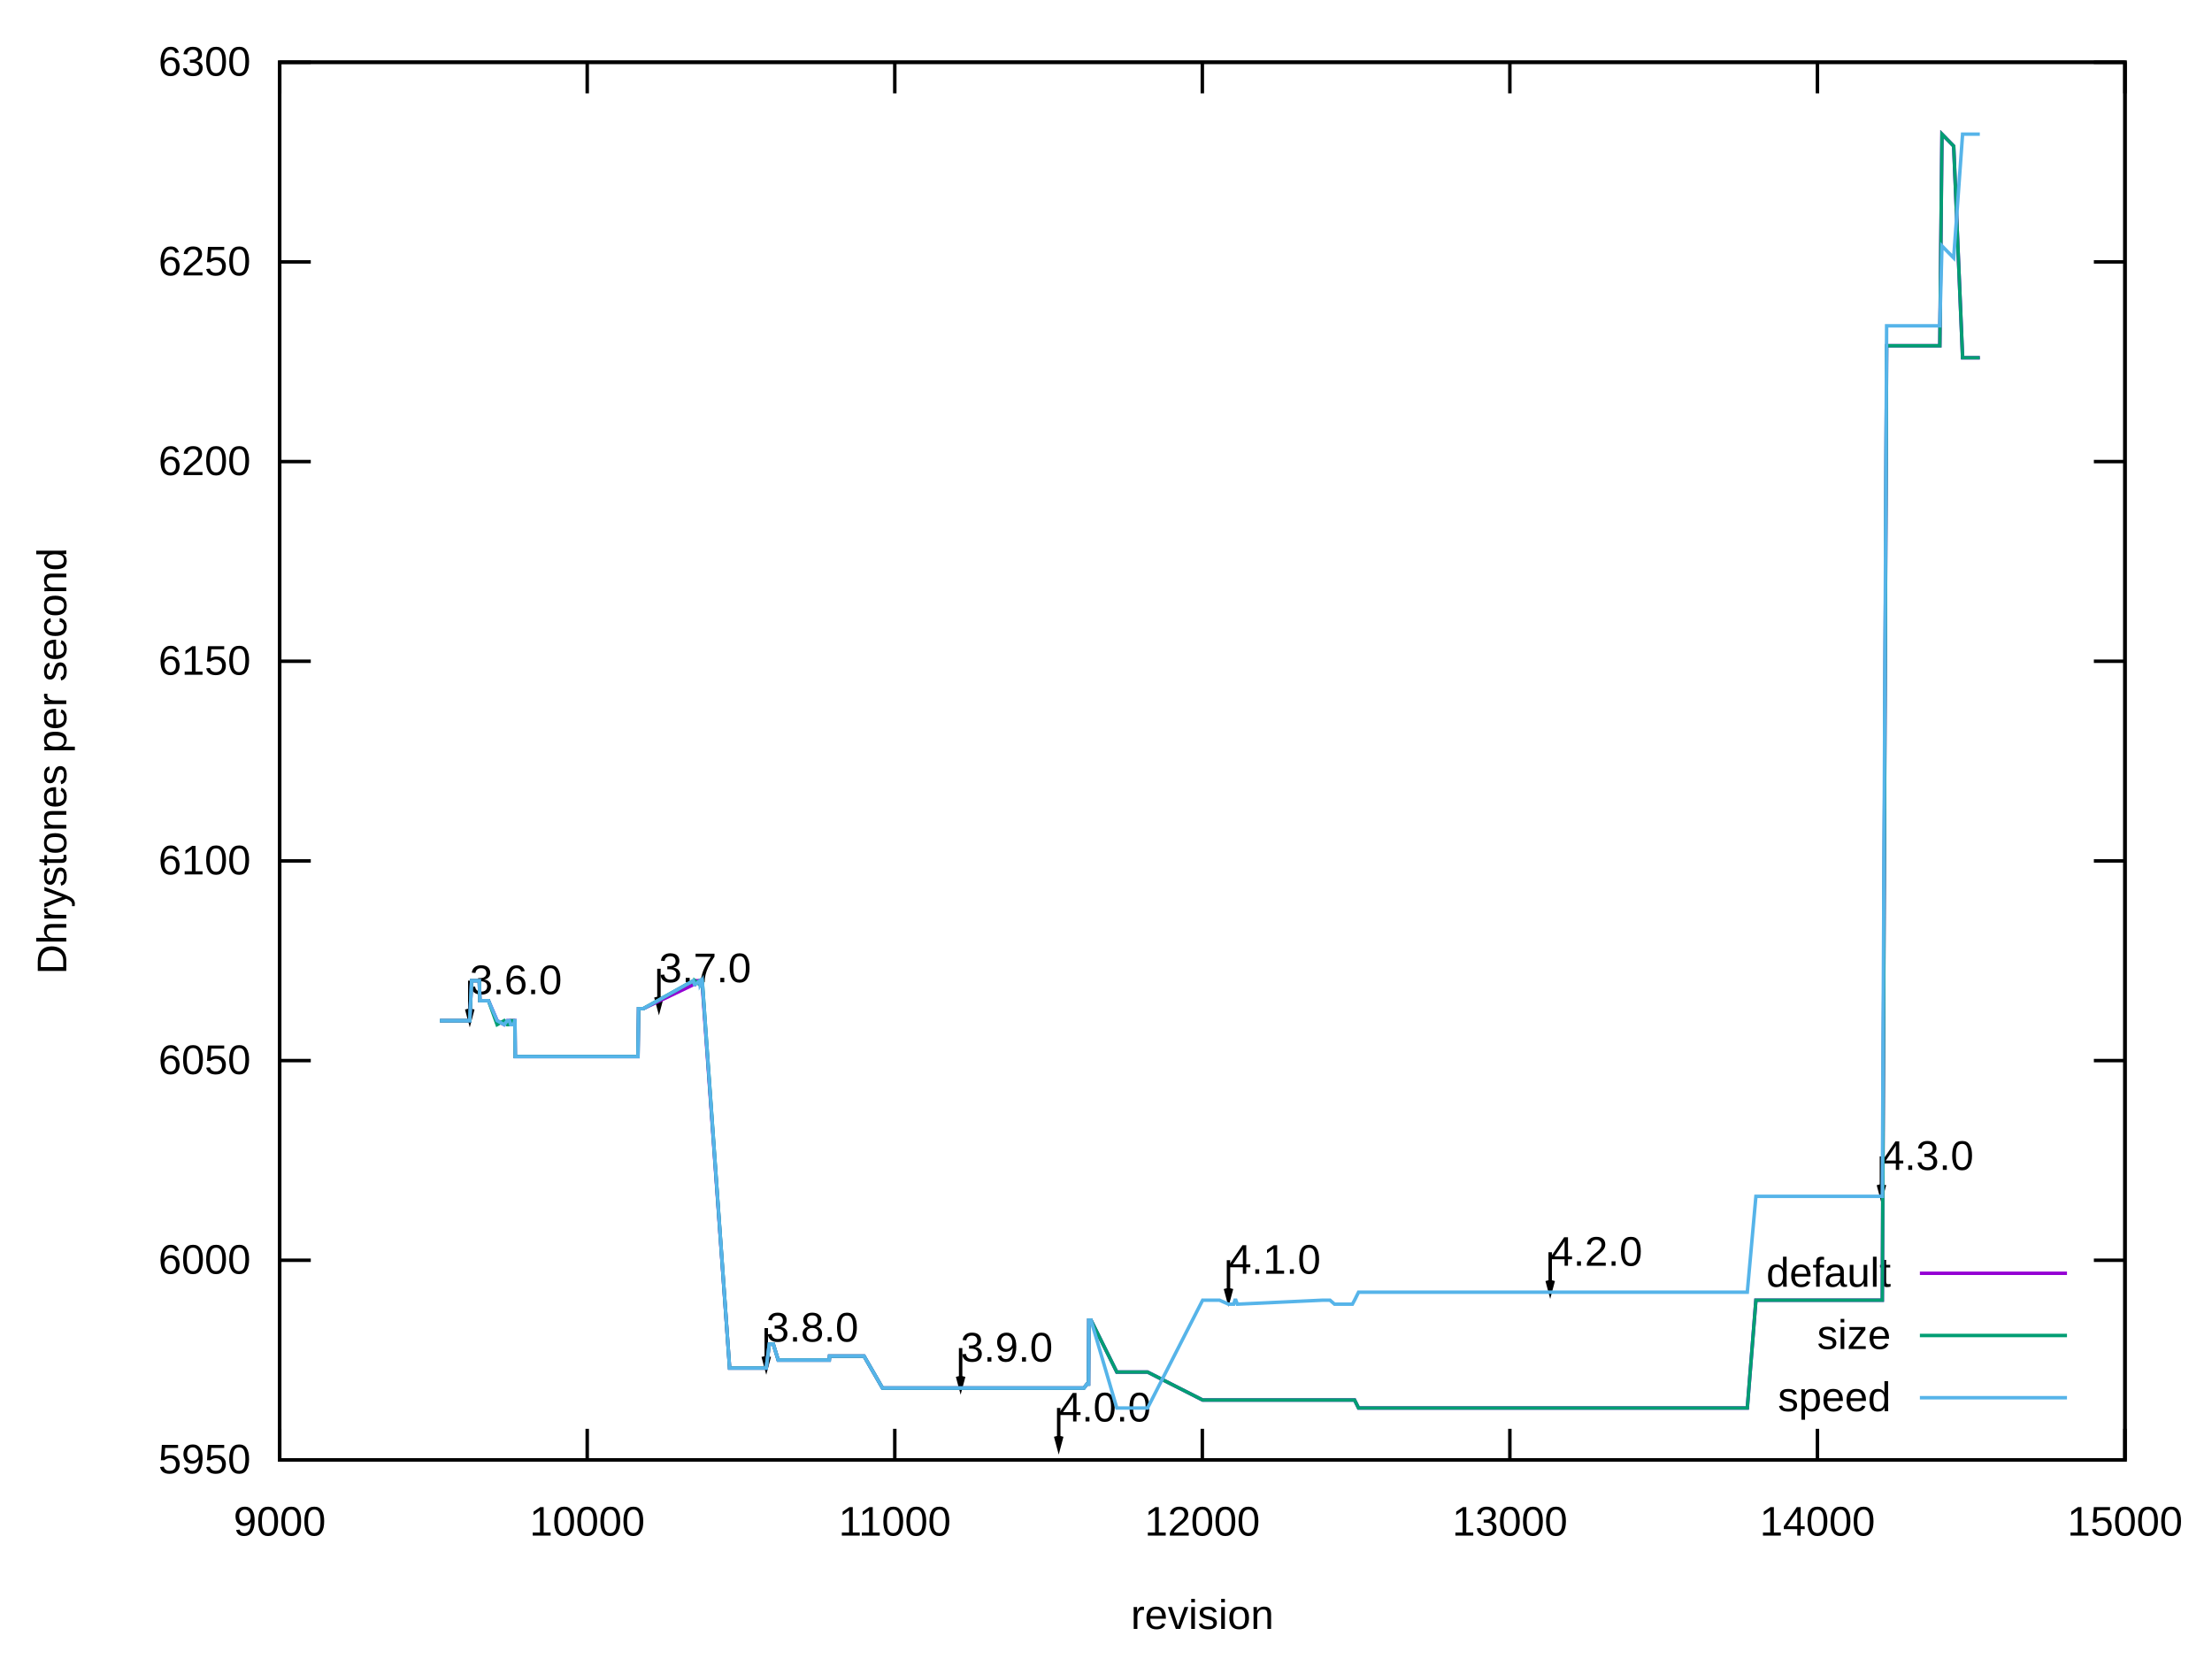
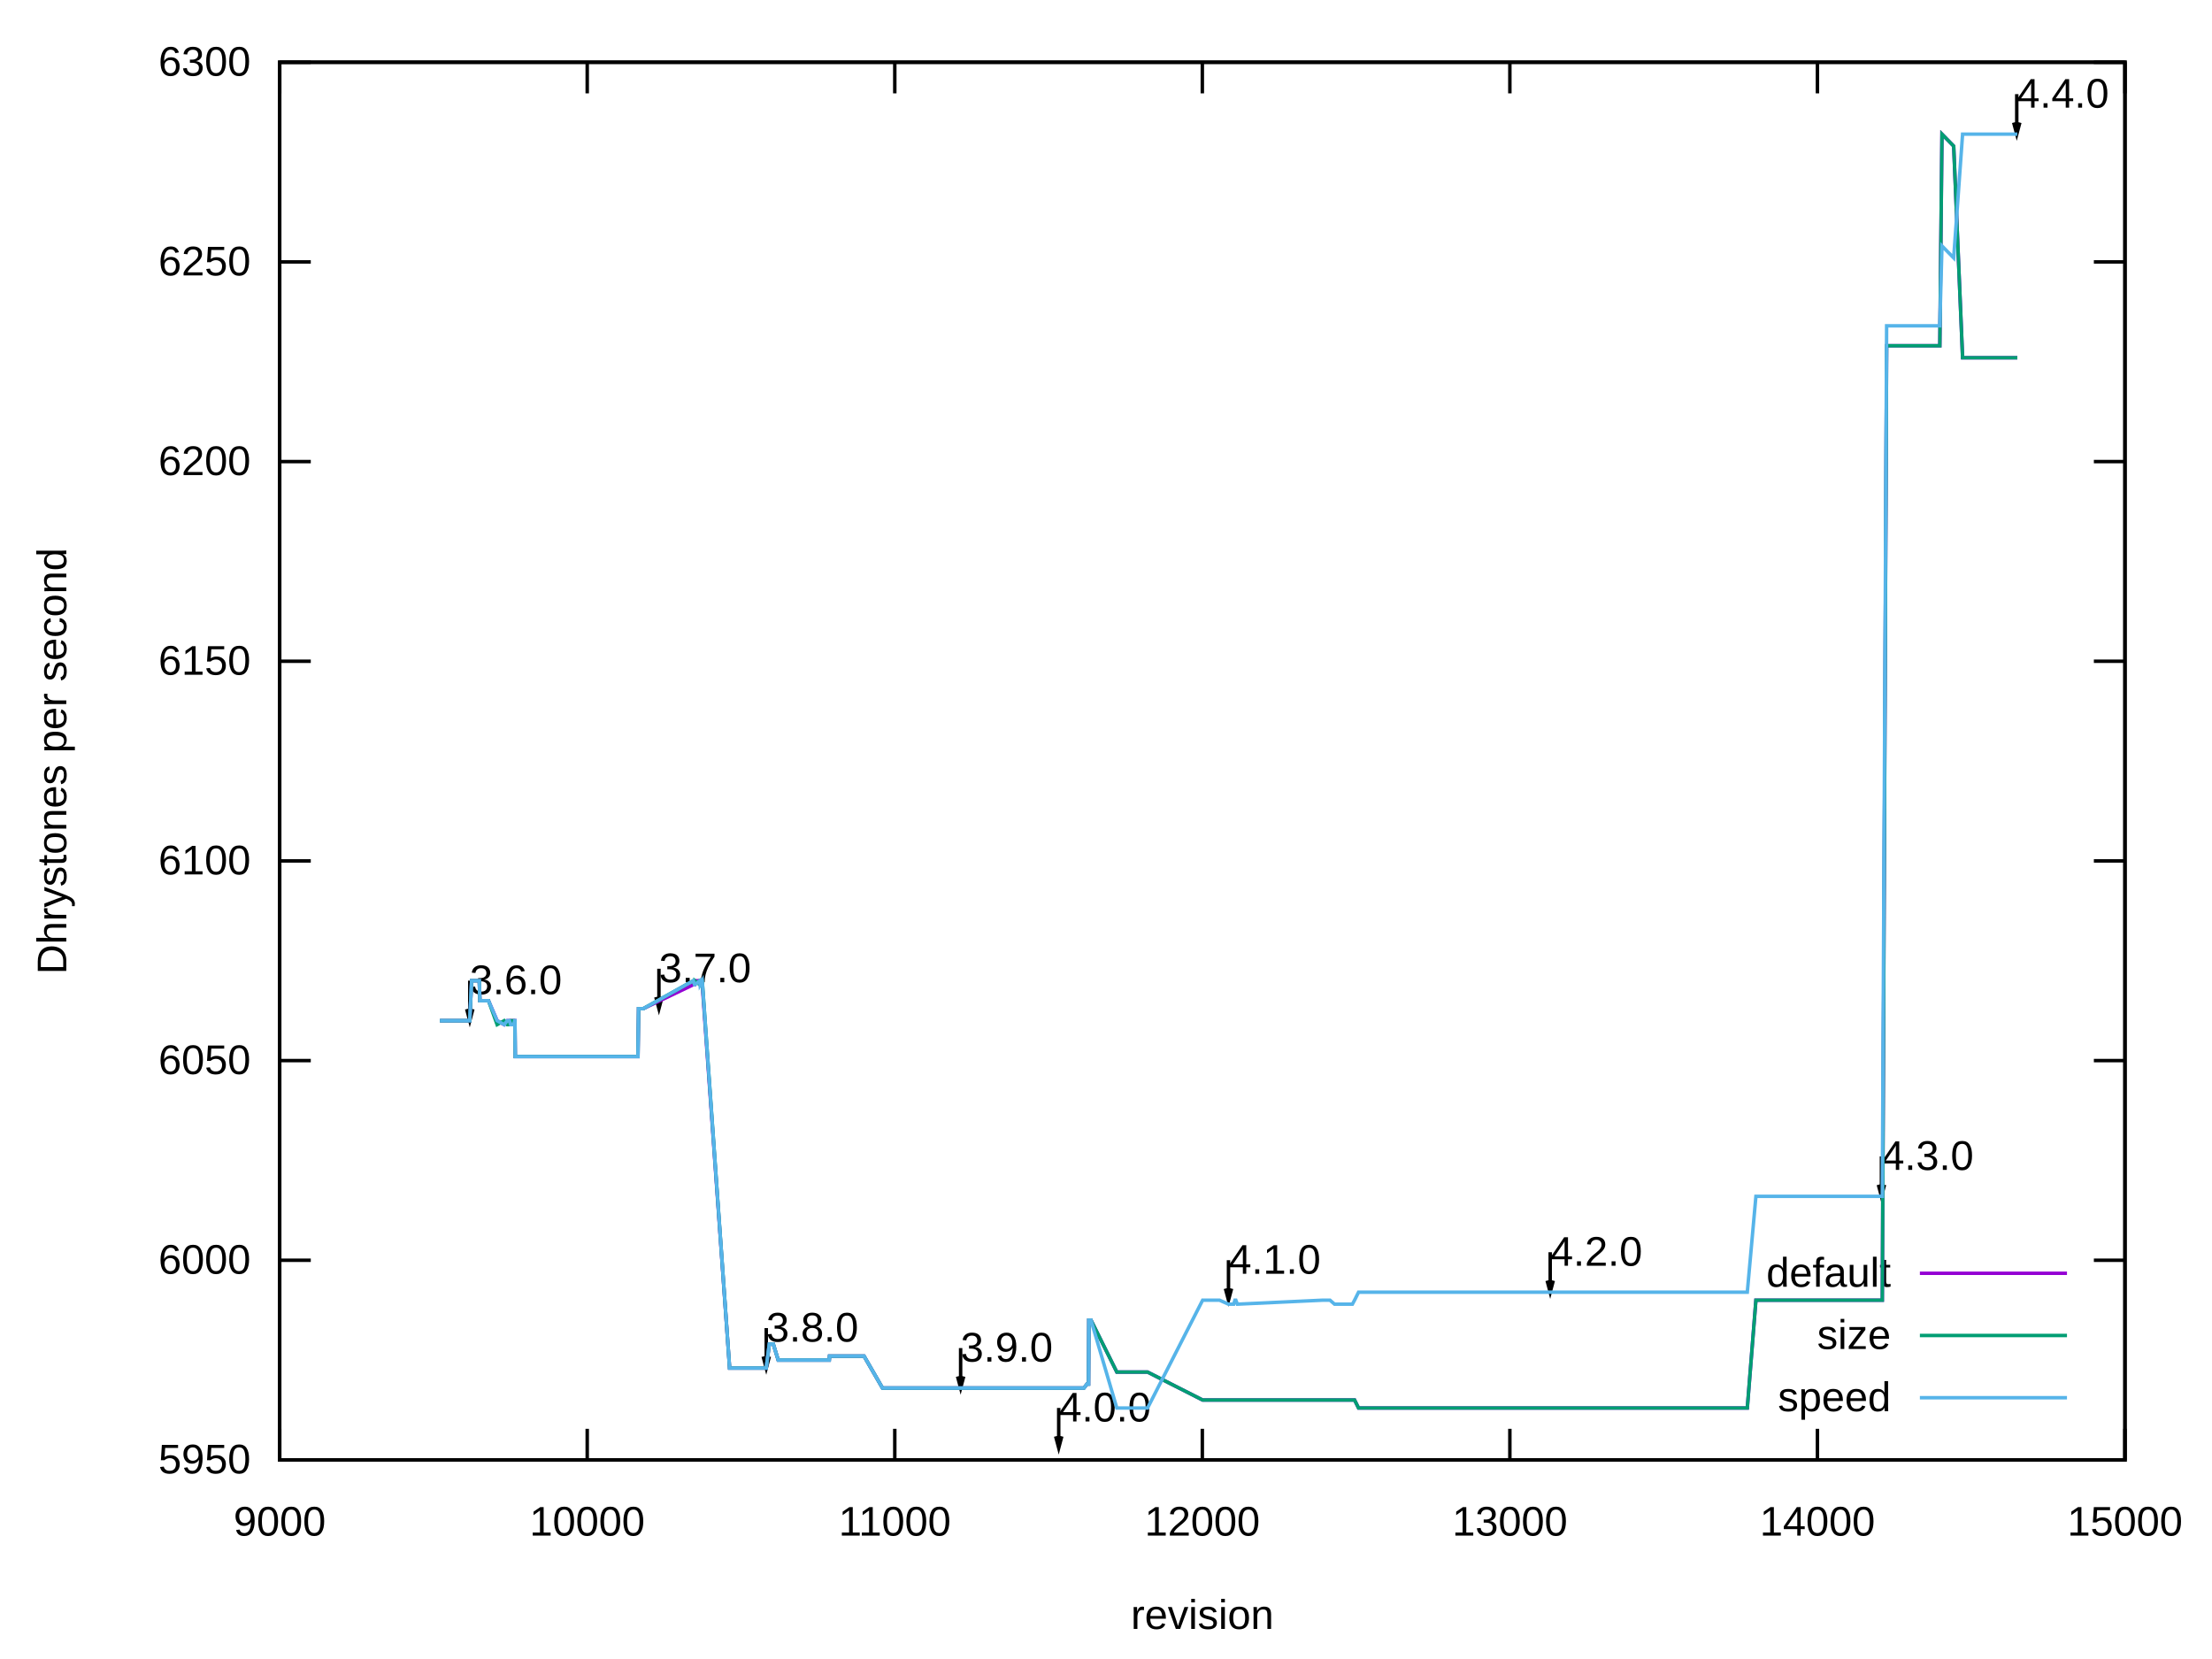
<svg xmlns="http://www.w3.org/2000/svg" xmlns:xlink="http://www.w3.org/1999/xlink" width="640" height="480" viewBox="0 0 640 480">
  <g id="gnuplot_canvas">
    <rect x="0" y="0" width="640" height="480" fill="none" />
    <defs>
      <circle id="gpDot" r="0.5" stroke-width="0.5" stroke="currentColor" />
      <path id="gpPt0" stroke-width="0.222" stroke="currentColor" d="M-1,0 h2 M0,-1 v2" />
      <path id="gpPt1" stroke-width="0.222" stroke="currentColor" d="M-1,-1 L1,1 M1,-1 L-1,1" />
      <path id="gpPt2" stroke-width="0.222" stroke="currentColor" d="M-1,0 L1,0 M0,-1 L0,1 M-1,-1 L1,1 M-1,1 L1,-1" />
      <rect id="gpPt3" stroke-width="0.222" stroke="currentColor" x="-1" y="-1" width="2" height="2" />
      <rect id="gpPt4" stroke-width="0.222" stroke="currentColor" fill="currentColor" x="-1" y="-1" width="2" height="2" />
      <circle id="gpPt5" stroke-width="0.222" stroke="currentColor" cx="0" cy="0" r="1" />
      <use xlink:href="#gpPt5" id="gpPt6" fill="currentColor" stroke="none" />
      <path id="gpPt7" stroke-width="0.222" stroke="currentColor" d="M0,-1.33 L-1.33,0.67 L1.33,0.67 z" />
      <use xlink:href="#gpPt7" id="gpPt8" fill="currentColor" stroke="none" />
      <use xlink:href="#gpPt7" id="gpPt9" stroke="currentColor" transform="rotate(180)" />
      <use xlink:href="#gpPt9" id="gpPt10" fill="currentColor" stroke="none" />
      <use xlink:href="#gpPt3" id="gpPt11" stroke="currentColor" transform="rotate(45)" />
      <use xlink:href="#gpPt11" id="gpPt12" fill="currentColor" stroke="none" />
      <path id="gpPt13" stroke-width="0.222" stroke="currentColor" d="M0,1.330 L1.265,0.411 L0.782,-1.067 L-0.782,-1.076 L-1.265,0.411 z" />
      <use xlink:href="#gpPt13" id="gpPt14" fill="currentColor" stroke="none" />
      <filter id="textbox" filterUnits="objectBoundingBox" x="0" y="0" height="1" width="1">
        <feFlood flood-color="white" flood-opacity="1" result="bgnd" />
        <feComposite in="SourceGraphic" in2="bgnd" operator="atop" />
      </filter>
      <filter id="greybox" filterUnits="objectBoundingBox" x="0" y="0" height="1" width="1">
        <feFlood flood-color="lightgrey" flood-opacity="1" result="grey" />
        <feComposite in="SourceGraphic" in2="grey" operator="atop" />
      </filter>
    </defs>
    <g fill="none" color="white" stroke="currentColor" stroke-width="1.00" stroke-linecap="butt" stroke-linejoin="miter">
</g>
    <g fill="none" color="black" stroke="currentColor" stroke-width="1.00" stroke-linecap="butt" stroke-linejoin="miter">
      <path stroke="black" d="M80.92,422.40 L89.92,422.40 M614.82,422.40 L605.82,422.40  " />
      <g transform="translate(72.53,426.30)" stroke="none" fill="black" font-family="Arial" font-size="12.00" text-anchor="end">
        <text>
          <tspan font-family="Arial"> 5950</tspan>
        </text>
      </g>
    </g>
    <g fill="none" color="black" stroke="currentColor" stroke-width="1.00" stroke-linecap="butt" stroke-linejoin="miter">
      <path stroke="black" d="M80.92,364.63 L89.92,364.63 M614.82,364.63 L605.82,364.63  " />
      <g transform="translate(72.53,368.53)" stroke="none" fill="black" font-family="Arial" font-size="12.00" text-anchor="end">
        <text>
          <tspan font-family="Arial"> 6000</tspan>
        </text>
      </g>
    </g>
    <g fill="none" color="black" stroke="currentColor" stroke-width="1.00" stroke-linecap="butt" stroke-linejoin="miter">
      <path stroke="black" d="M80.92,306.86 L89.92,306.86 M614.82,306.86 L605.82,306.86  " />
      <g transform="translate(72.53,310.76)" stroke="none" fill="black" font-family="Arial" font-size="12.00" text-anchor="end">
        <text>
          <tspan font-family="Arial"> 6050</tspan>
        </text>
      </g>
    </g>
    <g fill="none" color="black" stroke="currentColor" stroke-width="1.00" stroke-linecap="butt" stroke-linejoin="miter">
      <path stroke="black" d="M80.92,249.09 L89.92,249.09 M614.82,249.09 L605.82,249.09  " />
      <g transform="translate(72.53,252.99)" stroke="none" fill="black" font-family="Arial" font-size="12.00" text-anchor="end">
        <text>
          <tspan font-family="Arial"> 6100</tspan>
        </text>
      </g>
    </g>
    <g fill="none" color="black" stroke="currentColor" stroke-width="1.00" stroke-linecap="butt" stroke-linejoin="miter">
      <path stroke="black" d="M80.92,191.32 L89.92,191.32 M614.82,191.32 L605.82,191.32  " />
      <g transform="translate(72.53,195.22)" stroke="none" fill="black" font-family="Arial" font-size="12.00" text-anchor="end">
        <text>
          <tspan font-family="Arial"> 6150</tspan>
        </text>
      </g>
    </g>
    <g fill="none" color="black" stroke="currentColor" stroke-width="1.00" stroke-linecap="butt" stroke-linejoin="miter">
      <path stroke="black" d="M80.92,133.55 L89.92,133.55 M614.82,133.55 L605.82,133.55  " />
      <g transform="translate(72.53,137.45)" stroke="none" fill="black" font-family="Arial" font-size="12.00" text-anchor="end">
        <text>
          <tspan font-family="Arial"> 6200</tspan>
        </text>
      </g>
    </g>
    <g fill="none" color="black" stroke="currentColor" stroke-width="1.00" stroke-linecap="butt" stroke-linejoin="miter">
      <path stroke="black" d="M80.92,75.78 L89.92,75.78 M614.82,75.78 L605.82,75.78  " />
      <g transform="translate(72.53,79.68)" stroke="none" fill="black" font-family="Arial" font-size="12.00" text-anchor="end">
        <text>
          <tspan font-family="Arial"> 6250</tspan>
        </text>
      </g>
    </g>
    <g fill="none" color="black" stroke="currentColor" stroke-width="1.00" stroke-linecap="butt" stroke-linejoin="miter">
      <path stroke="black" d="M80.92,18.01 L89.92,18.01 M614.82,18.01 L605.82,18.01  " />
      <g transform="translate(72.53,21.91)" stroke="none" fill="black" font-family="Arial" font-size="12.00" text-anchor="end">
        <text>
          <tspan font-family="Arial"> 6300</tspan>
        </text>
      </g>
    </g>
    <g fill="none" color="black" stroke="currentColor" stroke-width="1.00" stroke-linecap="butt" stroke-linejoin="miter">
      <path stroke="black" d="M80.92,422.40 L80.92,413.40 M80.92,18.01 L80.92,27.01  " />
      <g transform="translate(80.92,444.30)" stroke="none" fill="black" font-family="Arial" font-size="12.00" text-anchor="middle">
        <text>
          <tspan font-family="Arial"> 9000</tspan>
        </text>
      </g>
    </g>
    <g fill="none" color="black" stroke="currentColor" stroke-width="1.00" stroke-linecap="butt" stroke-linejoin="miter">
      <path stroke="black" d="M169.90,422.40 L169.90,413.40 M169.90,18.01 L169.90,27.01  " />
      <g transform="translate(169.90,444.30)" stroke="none" fill="black" font-family="Arial" font-size="12.00" text-anchor="middle">
        <text>
          <tspan font-family="Arial"> 10000</tspan>
        </text>
      </g>
    </g>
    <g fill="none" color="black" stroke="currentColor" stroke-width="1.00" stroke-linecap="butt" stroke-linejoin="miter">
      <path stroke="black" d="M258.89,422.40 L258.89,413.40 M258.89,18.01 L258.89,27.01  " />
      <g transform="translate(258.89,444.30)" stroke="none" fill="black" font-family="Arial" font-size="12.00" text-anchor="middle">
        <text>
          <tspan font-family="Arial"> 11000</tspan>
        </text>
      </g>
    </g>
    <g fill="none" color="black" stroke="currentColor" stroke-width="1.00" stroke-linecap="butt" stroke-linejoin="miter">
      <path stroke="black" d="M347.87,422.40 L347.87,413.40 M347.87,18.01 L347.87,27.01  " />
      <g transform="translate(347.87,444.30)" stroke="none" fill="black" font-family="Arial" font-size="12.00" text-anchor="middle">
        <text>
          <tspan font-family="Arial"> 12000</tspan>
        </text>
      </g>
    </g>
    <g fill="none" color="black" stroke="currentColor" stroke-width="1.00" stroke-linecap="butt" stroke-linejoin="miter">
      <path stroke="black" d="M436.85,422.40 L436.85,413.40 M436.85,18.01 L436.85,27.01  " />
      <g transform="translate(436.85,444.30)" stroke="none" fill="black" font-family="Arial" font-size="12.00" text-anchor="middle">
        <text>
          <tspan font-family="Arial"> 13000</tspan>
        </text>
      </g>
    </g>
    <g fill="none" color="black" stroke="currentColor" stroke-width="1.00" stroke-linecap="butt" stroke-linejoin="miter">
      <path stroke="black" d="M525.84,422.40 L525.84,413.40 M525.84,18.01 L525.84,27.01  " />
      <g transform="translate(525.84,444.30)" stroke="none" fill="black" font-family="Arial" font-size="12.00" text-anchor="middle">
        <text>
          <tspan font-family="Arial"> 14000</tspan>
        </text>
      </g>
    </g>
    <g fill="none" color="black" stroke="currentColor" stroke-width="1.00" stroke-linecap="butt" stroke-linejoin="miter">
      <path stroke="black" d="M614.82,422.40 L614.82,413.40 M614.82,18.01 L614.82,27.01  " />
      <g transform="translate(614.82,444.30)" stroke="none" fill="black" font-family="Arial" font-size="12.00" text-anchor="middle">
        <text>
          <tspan font-family="Arial"> 15000</tspan>
        </text>
      </g>
    </g>
    <g fill="none" color="black" stroke="currentColor" stroke-width="1.00" stroke-linecap="butt" stroke-linejoin="miter">
</g>
    <g fill="none" color="black" stroke="currentColor" stroke-width="1.00" stroke-linecap="butt" stroke-linejoin="miter">
      <path stroke="black" d="M80.92,18.01 L80.92,422.40 L614.82,422.40 L614.82,18.01 L80.92,18.01 Z  " />
      <g transform="translate(135.91,287.65)" stroke="none" fill="black" font-family="Arial" font-size="12.00" text-anchor="start">
        <text>
          <tspan font-family="Arial">3.6.0</tspan>
        </text>
      </g>
      <g transform="translate(190.64,284.19)" stroke="none" fill="black" font-family="Arial" font-size="12.00" text-anchor="start">
        <text>
          <tspan font-family="Arial">3.7.0</tspan>
        </text>
      </g>
      <g transform="translate(221.69,388.17)" stroke="none" fill="black" font-family="Arial" font-size="12.00" text-anchor="start">
        <text>
          <tspan font-family="Arial">3.8.0</tspan>
        </text>
      </g>
      <g transform="translate(277.93,393.95)" stroke="none" fill="black" font-family="Arial" font-size="12.00" text-anchor="start">
        <text>
          <tspan font-family="Arial">3.9.0</tspan>
        </text>
      </g>
      <g transform="translate(306.31,411.28)" stroke="none" fill="black" font-family="Arial" font-size="12.00" text-anchor="start">
        <text>
          <tspan font-family="Arial">4.0.0</tspan>
        </text>
      </g>
      <g transform="translate(355.43,368.53)" stroke="none" fill="black" font-family="Arial" font-size="12.00" text-anchor="start">
        <text>
          <tspan font-family="Arial">4.1.0</tspan>
        </text>
      </g>
      <g transform="translate(448.51,366.22)" stroke="none" fill="black" font-family="Arial" font-size="12.00" text-anchor="start">
        <text>
          <tspan font-family="Arial">4.2.0</tspan>
        </text>
      </g>
      <g transform="translate(544.35,338.49)" stroke="none" fill="black" font-family="Arial" font-size="12.00" text-anchor="start">
        <text>
          <tspan font-family="Arial">4.3.0</tspan>
        </text>
      </g>
-       <path stroke="black" d="M135.03,291.96 L135.92,295.30 L136.81,291.96 M135.92,283.74 L135.92,295.30 M189.76,288.49 L190.65,291.83 L191.54,288.49   M190.65,280.28 L190.65,291.83 M220.81,392.48 L221.70,395.82 L222.59,392.48 M221.70,384.26 L221.70,395.82 M277.05,398.25   L277.94,401.59 L278.83,398.25 M277.94,390.04 L277.94,401.59 M305.43,415.58 L306.32,418.92 L307.21,415.58 M306.32,407.37   L306.32,418.92 M354.55,372.83 L355.44,376.17 L356.33,372.83 M355.44,364.62 L355.44,376.17 M447.63,370.52 L448.52,373.86   L449.41,370.52 M448.52,362.31 L448.52,373.86 M543.47,342.79 L544.36,346.13 L545.25,342.79 M544.36,334.58 L544.36,346.13    " />
+       <g transform="translate(583.50,31.15)" stroke="none" fill="black" font-family="Arial" font-size="12.00" text-anchor="start">
+         <text>
+           <tspan font-family="Arial">4.4.0</tspan>
+         </text>
+       </g>
+       <path stroke="black" d="M135.03,291.96 L135.92,295.30 L136.81,291.96 M135.92,283.74 L135.92,295.30 M189.76,288.49 L190.65,291.83 L191.54,288.49   M190.65,280.28 L190.65,291.83 M220.81,392.48 L221.70,395.82 L222.59,392.48 M221.70,384.26 L221.70,395.82 M277.05,398.25   L277.94,401.59 L278.83,398.25 M277.94,390.04 L277.94,401.59 M305.43,415.58 L306.32,418.92 L307.21,415.58 M306.32,407.37   L306.32,418.92 M354.55,372.83 L355.44,376.17 L356.33,372.83 M355.44,364.62 L355.44,376.17 M447.63,370.52 L448.52,373.86   L449.41,370.52 M448.52,362.31 L448.52,373.86 M543.47,342.79 L544.36,346.13 L545.25,342.79 M544.36,334.58 L544.36,346.13   M582.62,35.46 L583.51,38.80 L584.40,35.46 M583.51,27.24 L583.51,38.80  " />
    </g>
    <g fill="none" color="black" stroke="currentColor" stroke-width="1.00" stroke-linecap="butt" stroke-linejoin="miter">
      <g transform="translate(19.18,220.21) rotate(270)" stroke="none" fill="black" font-family="Arial" font-size="12.00" text-anchor="middle">
        <text>
          <tspan font-family="Arial">Dhrystones per second</tspan>
        </text>
      </g>
    </g>
    <g fill="none" color="black" stroke="currentColor" stroke-width="1.00" stroke-linecap="butt" stroke-linejoin="miter">
      <g transform="translate(347.87,471.30)" stroke="none" fill="black" font-family="Arial" font-size="12.00" text-anchor="middle">
        <text>
          <tspan font-family="Arial">revision</tspan>
        </text>
      </g>
    </g>
    <g fill="none" color="black" stroke="currentColor" stroke-width="1.00" stroke-linecap="butt" stroke-linejoin="miter">
</g>
    <g id="gnuplot_plot_1">
      <g fill="none" color="black" stroke="currentColor" stroke-width="1.00" stroke-linecap="butt" stroke-linejoin="miter">
        <g transform="translate(547.09,372.30)" stroke="none" fill="black" font-family="Arial" font-size="12.00" text-anchor="end">
          <text>
            <tspan font-family="Arial">default</tspan>
          </text>
        </g>
      </g>
      <g fill="none" color="black" stroke="currentColor" stroke-width="1.00" stroke-linecap="butt" stroke-linejoin="miter">
-         <path stroke="rgb(148,   0, 211)" d="M555.48,368.40 L598.04,368.40 M127.28,295.31 L128.97,295.31 L129.86,295.31 L131.46,295.31 L132.62,295.31 L133.33,295.31   L133.95,295.31 L134.40,295.31 L134.49,295.31 L134.58,295.31 L134.67,295.31 L135.91,295.31 L136.45,283.75 L137.16,283.75   L137.42,283.75 L137.51,283.75 L137.60,283.75 L137.69,283.75 L137.87,283.75 L138.31,283.75 L138.40,283.75 L138.67,283.75   L138.85,289.53 L139.03,289.53 L139.12,289.53 L139.56,289.53 L139.83,289.53 L140.00,289.53 L140.09,289.53 L140.18,289.53   L141.34,289.53 L143.83,295.31 L145.88,296.46 L146.77,295.31 L147.39,295.31 L147.75,295.31 L148.64,295.31 L148.90,295.31   L148.99,295.31 L149.08,305.70 L149.17,305.70 L149.70,305.70 L150.68,305.70 L151.22,305.70 L151.31,305.70 L151.48,305.70   L151.84,305.70 L152.37,305.70 L152.73,305.70 L152.82,305.70 L153.44,305.70 L153.71,305.70 L153.80,305.70 L153.89,305.70   L154.78,305.70 L154.95,305.70 L155.31,305.70 L159.14,305.70 L165.37,305.70 L165.72,305.70 L165.90,305.70 L165.99,305.70   L166.43,305.70 L184.41,305.70 L184.59,305.70 L184.76,291.84 L185.39,291.84 L186.01,291.84 L186.10,291.84 L200.60,284.91   L200.96,284.91 L201.05,283.75 L202.47,283.75 L202.56,283.75 L203.18,284.91 L211.10,395.83 L213.95,395.83 L215.28,395.83   L217.95,395.83 L219.56,395.83 L221.69,395.83 L222.58,388.89 L223.38,388.89 L223.74,388.89 L225.16,393.51 L226.85,393.51   L227.30,393.51 L228.28,393.51 L228.63,393.51 L229.34,393.51 L238.87,393.51 L239.49,393.51 L239.84,393.51 L239.93,393.51   L240.02,392.36 L240.20,392.36 L241.09,392.36 L249.99,392.36 L255.33,401.60 L256.57,401.60 L266.63,401.60 L267.79,401.60   L272.23,401.60 L277.93,401.60 L282.02,401.60 L288.25,401.60 L288.70,401.60 L291.90,401.60 L297.59,401.60 L297.86,401.60   L298.66,401.60 L304.00,401.60 L304.18,401.60 L306.31,401.60 L311.03,401.60 L313.52,401.60 L313.61,401.60 L314.50,400.45   L314.95,400.45 L315.04,381.96 L315.57,381.96 L315.66,381.96 L323.13,396.98 L332.03,396.98 L347.96,405.07 L352.85,405.07   L355.43,405.07 L356.59,405.07 L356.77,405.07 L356.95,405.07 L357.30,405.07 L357.57,405.07 L358.01,405.07 L382.75,405.07   L384.80,405.07 L386.13,405.07 L387.91,405.07 L389.16,405.07 L391.29,405.07 L391.92,405.07 L393.07,407.38 L405.00,407.38   L407.76,407.38 L409.18,407.38 L409.45,407.38 L414.25,407.38 L417.63,407.38 L418.61,407.38 L421.46,407.38 L424.57,407.38   L425.73,407.38 L427.15,407.38 L427.96,407.38 L434.09,407.38 L448.51,407.38 L454.65,407.38 L463.55,407.38 L480.90,407.38   L498.16,407.38 L499.05,407.38 L499.94,407.38 L503.41,407.38 L505.55,407.38 L508.04,376.18 L516.94,376.18 L525.84,376.18   L542.21,376.18 L544.35,376.18 L544.61,376.18 L545.86,100.04 L546.75,100.04 L547.01,100.04 L547.73,100.04 L547.90,100.04   L548.35,100.04 L552.53,100.04 L556.62,100.04 L558.76,100.04 L561.25,100.04 L561.87,38.81 L565.26,42.27 L567.84,103.51   L571.22,103.51 L572.82,103.51  " />
+         <path stroke="rgb(148,   0, 211)" d="M555.48,368.40 L598.04,368.40 M127.28,295.31 L128.97,295.31 L129.86,295.31 L131.46,295.31 L132.62,295.31 L133.33,295.31   L133.95,295.31 L134.40,295.31 L134.49,295.31 L134.58,295.31 L134.67,295.31 L135.91,295.31 L136.45,283.75 L137.16,283.75   L137.42,283.75 L137.51,283.75 L137.60,283.75 L137.69,283.75 L137.87,283.75 L138.31,283.75 L138.40,283.75 L138.67,283.75   L138.85,289.53 L139.03,289.53 L139.12,289.53 L139.56,289.53 L139.83,289.53 L140.00,289.53 L140.09,289.53 L140.18,289.53   L141.34,289.53 L143.83,295.31 L145.88,296.46 L146.77,295.31 L147.39,295.31 L147.75,295.31 L148.64,295.31 L148.90,295.31   L148.99,295.31 L149.08,305.70 L149.17,305.70 L149.70,305.70 L150.68,305.70 L151.22,305.70 L151.31,305.70 L151.48,305.70   L151.84,305.70 L152.37,305.70 L152.73,305.70 L152.82,305.70 L153.44,305.70 L153.71,305.70 L153.80,305.70 L153.89,305.70   L154.78,305.70 L154.95,305.70 L155.31,305.70 L159.14,305.70 L165.37,305.70 L165.72,305.70 L165.90,305.70 L165.99,305.70   L166.43,305.70 L184.41,305.70 L184.59,305.70 L184.76,291.84 L185.39,291.84 L186.01,291.84 L186.10,291.84 L200.60,284.91   L200.96,284.91 L201.05,283.75 L202.47,283.75 L202.56,283.75 L203.18,284.91 L211.10,395.83 L213.95,395.83 L215.28,395.83   L217.95,395.83 L219.56,395.83 L221.69,395.83 L222.58,388.89 L223.38,388.89 L223.74,388.89 L225.16,393.51 L226.85,393.51   L227.30,393.51 L228.28,393.51 L228.63,393.51 L229.34,393.51 L238.87,393.51 L239.49,393.51 L239.84,393.51 L239.93,393.51   L240.02,392.36 L240.20,392.36 L241.09,392.36 L249.99,392.36 L255.33,401.60 L256.57,401.60 L266.63,401.60 L267.79,401.60   L272.23,401.60 L277.93,401.60 L282.02,401.60 L288.25,401.60 L288.70,401.60 L291.90,401.60 L297.59,401.60 L297.86,401.60   L298.66,401.60 L304.00,401.60 L304.18,401.60 L306.31,401.60 L311.03,401.60 L313.52,401.60 L313.61,401.60 L314.50,400.45   L314.95,400.45 L315.04,381.96 L315.57,381.96 L315.66,381.96 L323.13,396.98 L332.03,396.98 L347.96,405.07 L352.85,405.07   L355.43,405.07 L356.59,405.07 L356.77,405.07 L356.95,405.07 L357.30,405.07 L357.57,405.07 L358.01,405.07 L382.75,405.07   L384.80,405.07 L386.13,405.07 L387.91,405.07 L389.16,405.07 L391.29,405.07 L391.92,405.07 L393.07,407.38 L405.00,407.38   L407.76,407.38 L409.18,407.38 L409.45,407.38 L414.25,407.38 L417.63,407.38 L418.61,407.38 L421.46,407.38 L424.57,407.38   L425.73,407.38 L427.15,407.38 L427.96,407.38 L434.09,407.38 L448.51,407.38 L454.65,407.38 L463.55,407.38 L480.90,407.38   L498.16,407.38 L499.05,407.38 L499.94,407.38 L503.41,407.38 L505.55,407.38 L508.04,376.18 L516.94,376.18 L525.84,376.18   L542.21,376.18 L544.35,376.18 L544.61,376.18 L545.86,100.04 L546.75,100.04 L547.01,100.04 L547.73,100.04 L547.90,100.04   L548.35,100.04 L552.53,100.04 L556.62,100.04 L558.76,100.04 L561.25,100.04 L561.87,38.81 L565.26,42.27 L567.84,103.51   L571.22,103.51 L572.82,103.51 L583.50,103.51 L583.68,103.51  " />
      </g>
    </g>
    <g id="gnuplot_plot_2">
      <g fill="none" color="black" stroke="currentColor" stroke-width="1.00" stroke-linecap="butt" stroke-linejoin="miter">
        <g transform="translate(547.09,390.30)" stroke="none" fill="black" font-family="Arial" font-size="12.00" text-anchor="end">
          <text>
            <tspan font-family="Arial">size</tspan>
          </text>
        </g>
      </g>
      <g fill="none" color="black" stroke="currentColor" stroke-width="1.00" stroke-linecap="butt" stroke-linejoin="miter">
-         <path stroke="rgb(  0, 158, 115)" d="M555.48,386.40 L598.04,386.40 M127.28,295.31 L128.97,295.31 L129.86,295.31 L131.46,295.31 L132.62,295.31 L133.33,295.31   L133.95,295.31 L134.40,295.31 L134.49,295.31 L134.58,295.31 L134.67,295.31 L135.91,295.31 L136.45,283.75 L137.16,283.75   L137.42,283.75 L137.51,283.75 L137.60,283.75 L137.69,283.75 L137.87,283.75 L138.31,283.75 L138.40,283.75 L138.67,283.75   L138.85,289.53 L139.03,289.53 L139.12,289.53 L139.56,289.53 L139.83,289.53 L140.00,289.53 L140.09,289.53 L140.18,289.53   L141.34,289.53 L143.83,296.46 L145.88,295.31 L146.77,296.46 L147.39,296.46 L147.75,295.31 L148.64,295.31 L148.90,296.46   L148.99,295.31 L149.08,305.70 L149.17,305.70 L149.70,305.70 L150.68,305.70 L151.22,305.70 L151.31,305.70 L151.48,305.70   L151.84,305.70 L152.37,305.70 L152.73,305.70 L152.82,305.70 L153.44,305.70 L153.71,305.70 L153.80,305.70 L153.89,305.70   L154.78,305.70 L154.95,305.70 L155.31,305.70 L159.14,305.70 L165.37,305.70 L165.72,305.70 L165.90,305.70 L165.99,305.70   L166.43,305.70 L184.41,305.70 L184.59,305.70 L184.76,291.84 L185.39,291.84 L186.01,291.84 L186.10,291.84 L200.60,283.75   L200.96,284.91 L201.05,283.75 L202.47,284.91 L202.56,283.75 L203.18,283.75 L211.10,395.83 L213.95,395.83 L215.28,395.83   L217.95,395.83 L219.56,395.83 L221.69,395.83 L222.58,388.89 L223.38,388.89 L223.74,388.89 L225.16,393.51 L226.85,393.51   L227.30,393.51 L228.28,393.51 L228.63,393.51 L229.34,393.51 L238.87,393.51 L239.49,393.51 L239.84,393.51 L239.93,393.51   L240.02,392.36 L240.20,392.36 L241.09,392.36 L249.99,392.36 L255.33,401.60 L256.57,401.60 L266.63,401.60 L267.79,401.60   L272.23,401.60 L277.93,401.60 L282.02,401.60 L288.25,401.60 L288.70,401.60 L291.90,401.60 L297.59,401.60 L297.86,401.60   L298.66,401.60 L304.00,401.60 L304.18,401.60 L306.31,401.60 L311.03,401.60 L313.52,401.60 L313.61,401.60 L314.50,400.45   L314.95,400.45 L315.04,381.96 L315.57,381.96 L315.66,381.96 L323.13,396.98 L332.03,396.98 L347.96,405.07 L352.85,405.07   L355.43,405.07 L356.59,405.07 L356.77,405.07 L356.95,405.07 L357.30,405.07 L357.57,405.07 L358.01,405.07 L382.75,405.07   L384.80,405.07 L386.13,405.07 L387.91,405.07 L389.16,405.07 L391.29,405.07 L391.92,405.07 L393.07,407.38 L405.00,407.38   L407.76,407.38 L409.18,407.38 L409.45,407.38 L414.25,407.38 L417.63,407.38 L418.61,407.38 L421.46,407.38 L424.57,407.38   L425.73,407.38 L427.15,407.38 L427.96,407.38 L434.09,407.38 L448.51,407.38 L454.65,407.38 L463.55,407.38 L480.90,407.38   L498.16,407.38 L499.05,407.38 L499.94,407.38 L503.41,407.38 L505.55,407.38 L508.04,376.18 L516.94,376.18 L525.84,376.18   L542.21,376.18 L544.35,376.18 L544.61,376.18 L545.86,100.04 L546.75,100.04 L547.01,100.04 L547.73,100.04 L547.90,100.04   L548.35,100.04 L552.53,100.04 L556.62,100.04 L558.76,100.04 L561.25,100.04 L561.87,38.81 L565.26,42.27 L567.84,103.51   L571.22,103.51 L572.82,103.51  " />
+         <path stroke="rgb(  0, 158, 115)" d="M555.48,386.40 L598.04,386.40 M127.28,295.31 L128.97,295.31 L129.86,295.31 L131.46,295.31 L132.62,295.31 L133.33,295.31   L133.95,295.31 L134.40,295.31 L134.49,295.31 L134.58,295.31 L134.67,295.31 L135.91,295.31 L136.45,283.75 L137.16,283.75   L137.42,283.75 L137.51,283.75 L137.60,283.75 L137.69,283.75 L137.87,283.75 L138.31,283.75 L138.40,283.75 L138.67,283.75   L138.85,289.53 L139.03,289.53 L139.12,289.53 L139.56,289.53 L139.83,289.53 L140.00,289.53 L140.09,289.53 L140.18,289.53   L141.34,289.53 L143.83,296.46 L145.88,295.31 L146.77,296.46 L147.39,296.46 L147.75,295.31 L148.64,295.31 L148.90,296.46   L148.99,295.31 L149.08,305.70 L149.17,305.70 L149.70,305.70 L150.68,305.70 L151.22,305.70 L151.31,305.70 L151.48,305.70   L151.84,305.70 L152.37,305.70 L152.73,305.70 L152.82,305.70 L153.44,305.70 L153.71,305.70 L153.80,305.70 L153.89,305.70   L154.78,305.70 L154.95,305.70 L155.31,305.70 L159.14,305.70 L165.37,305.70 L165.72,305.70 L165.90,305.70 L165.99,305.70   L166.43,305.70 L184.41,305.70 L184.59,305.70 L184.76,291.84 L185.39,291.84 L186.01,291.84 L186.10,291.84 L200.60,283.75   L200.96,284.91 L201.05,283.75 L202.47,284.91 L202.56,283.75 L203.18,283.75 L211.10,395.83 L213.95,395.83 L215.28,395.83   L217.95,395.83 L219.56,395.83 L221.69,395.83 L222.58,388.89 L223.38,388.89 L223.74,388.89 L225.16,393.51 L226.85,393.51   L227.30,393.51 L228.28,393.51 L228.63,393.51 L229.34,393.51 L238.87,393.51 L239.49,393.51 L239.84,393.51 L239.93,393.51   L240.02,392.36 L240.20,392.36 L241.09,392.36 L249.99,392.36 L255.33,401.60 L256.57,401.60 L266.63,401.60 L267.79,401.60   L272.23,401.60 L277.93,401.60 L282.02,401.60 L288.25,401.60 L288.70,401.60 L291.90,401.60 L297.59,401.60 L297.86,401.60   L298.66,401.60 L304.00,401.60 L304.18,401.60 L306.31,401.60 L311.03,401.60 L313.52,401.60 L313.61,401.60 L314.50,400.45   L314.95,400.45 L315.04,381.96 L315.57,381.96 L315.66,381.96 L323.13,396.98 L332.03,396.98 L347.96,405.07 L352.85,405.07   L355.43,405.07 L356.59,405.07 L356.77,405.07 L356.95,405.07 L357.30,405.07 L357.57,405.07 L358.01,405.07 L382.75,405.07   L384.80,405.07 L386.13,405.07 L387.91,405.07 L389.16,405.07 L391.29,405.07 L391.92,405.07 L393.07,407.38 L405.00,407.38   L407.76,407.38 L409.18,407.38 L409.45,407.38 L414.25,407.38 L417.63,407.38 L418.61,407.38 L421.46,407.38 L424.57,407.38   L425.73,407.38 L427.15,407.38 L427.96,407.38 L434.09,407.38 L448.51,407.38 L454.65,407.38 L463.55,407.38 L480.90,407.38   L498.16,407.38 L499.05,407.38 L499.94,407.38 L503.41,407.38 L505.55,407.38 L508.04,376.18 L516.94,376.18 L525.84,376.18   L542.21,376.18 L544.35,376.18 L544.61,376.18 L545.86,100.04 L546.75,100.04 L547.01,100.04 L547.73,100.04 L547.90,100.04   L548.35,100.04 L552.53,100.04 L556.62,100.04 L558.76,100.04 L561.25,100.04 L561.87,38.81 L565.26,42.27 L567.84,103.51   L571.22,103.51 L572.82,103.51 L583.50,103.51 L583.68,103.51  " />
      </g>
    </g>
    <g id="gnuplot_plot_3">
      <g fill="none" color="black" stroke="currentColor" stroke-width="1.00" stroke-linecap="butt" stroke-linejoin="miter">
        <g transform="translate(547.09,408.30)" stroke="none" fill="black" font-family="Arial" font-size="12.00" text-anchor="end">
          <text>
            <tspan font-family="Arial">speed</tspan>
          </text>
        </g>
      </g>
      <g fill="none" color="black" stroke="currentColor" stroke-width="1.00" stroke-linecap="butt" stroke-linejoin="miter">
-         <path stroke="rgb( 86, 180, 233)" d="M555.48,404.40 L598.04,404.40 M127.28,295.31 L128.97,295.31 L129.86,295.31 L131.46,295.31 L132.62,295.31 L133.33,295.31   L133.95,295.31 L134.40,295.31 L134.49,295.31 L134.58,295.31 L134.67,295.31 L135.91,295.31 L136.45,283.75 L137.16,283.75   L137.42,283.75 L137.51,283.75 L137.60,283.75 L137.69,283.75 L137.87,283.75 L138.31,283.75 L138.40,283.75 L138.67,283.75   L138.85,289.53 L139.03,289.53 L139.12,289.53 L139.56,289.53 L139.83,289.53 L140.00,289.53 L140.09,289.53 L140.18,289.53   L141.34,289.53 L143.83,295.31 L145.88,296.46 L146.77,295.31 L147.39,295.31 L147.75,296.46 L148.64,296.46 L148.90,295.31   L148.99,295.31 L149.08,305.70 L149.17,305.70 L149.70,305.70 L150.68,305.70 L151.22,305.70 L151.31,305.70 L151.48,305.70   L151.84,305.70 L152.37,305.70 L152.73,305.70 L152.82,305.70 L153.44,305.70 L153.71,305.70 L153.80,305.70 L153.89,305.70   L154.78,305.70 L154.95,305.70 L155.31,305.70 L159.14,305.70 L165.37,305.70 L165.72,305.70 L165.90,305.70 L165.99,305.70   L166.43,305.70 L184.41,305.70 L184.59,305.70 L184.76,291.84 L185.39,291.84 L186.01,291.84 L186.10,291.84 L200.60,283.75   L200.96,284.91 L201.05,284.91 L202.47,283.75 L202.56,284.91 L203.18,283.75 L211.10,395.83 L213.95,395.83 L215.28,395.83   L217.95,395.83 L219.56,395.83 L221.69,395.83 L222.58,388.89 L223.38,388.89 L223.74,388.89 L225.16,393.51 L226.85,393.51   L227.30,393.51 L228.28,393.51 L228.63,393.51 L229.34,393.51 L238.87,393.51 L239.49,393.51 L239.84,393.51 L239.93,393.51   L240.02,392.36 L240.20,392.36 L241.09,392.36 L249.99,392.36 L255.33,401.60 L256.57,401.60 L266.63,401.60 L267.79,401.60   L272.23,401.60 L277.93,401.60 L282.02,401.60 L288.25,401.60 L288.70,401.60 L291.90,401.60 L297.59,401.60 L297.86,401.60   L298.66,401.60 L304.00,401.60 L304.18,401.60 L306.31,401.60 L311.03,401.60 L313.52,401.60 L313.61,401.60 L314.50,400.45   L314.95,400.45 L315.04,381.96 L315.57,381.96 L315.66,381.96 L323.13,407.38 L332.03,407.38 L347.96,376.18 L352.85,376.18   L355.43,377.34 L356.59,377.34 L356.77,377.34 L356.95,377.34 L357.30,376.18 L357.57,376.18 L358.01,377.34 L382.75,376.18   L384.80,376.18 L386.13,377.34 L387.91,377.34 L389.16,377.34 L391.29,377.34 L391.92,376.18 L393.07,373.87 L405.00,373.87   L407.76,373.87 L409.18,373.87 L409.45,373.87 L414.25,373.87 L417.63,373.87 L418.61,373.87 L421.46,373.87 L424.57,373.87   L425.73,373.87 L427.15,373.87 L427.96,373.87 L434.09,373.87 L448.51,373.87 L454.65,373.87 L463.55,373.87 L480.90,373.87   L498.16,373.87 L499.05,373.87 L499.94,373.87 L503.41,373.87 L505.55,373.87 L508.04,346.14 L516.94,346.14 L525.84,346.14   L542.21,346.14 L544.35,346.14 L544.61,346.14 L545.86,94.27 L546.75,94.27 L547.01,94.27 L547.73,94.27 L547.90,94.27   L548.35,94.27 L552.53,94.27 L556.62,94.27 L558.76,94.27 L561.25,94.27 L561.87,71.16 L565.26,74.62 L567.84,38.81   L571.22,38.81 L572.82,38.81  " />
+         <path stroke="rgb( 86, 180, 233)" d="M555.48,404.40 L598.04,404.40 M127.28,295.31 L128.97,295.31 L129.86,295.31 L131.46,295.31 L132.62,295.31 L133.33,295.31   L133.95,295.31 L134.40,295.31 L134.49,295.31 L134.58,295.31 L134.67,295.31 L135.91,295.31 L136.45,283.75 L137.16,283.75   L137.42,283.75 L137.51,283.75 L137.60,283.75 L137.69,283.75 L137.87,283.75 L138.31,283.75 L138.40,283.75 L138.67,283.75   L138.85,289.53 L139.03,289.53 L139.12,289.53 L139.56,289.53 L139.83,289.53 L140.00,289.53 L140.09,289.53 L140.18,289.53   L141.34,289.53 L143.83,295.31 L145.88,296.46 L146.77,295.31 L147.39,295.31 L147.75,296.46 L148.64,296.46 L148.90,295.31   L148.99,295.31 L149.08,305.70 L149.17,305.70 L149.70,305.70 L150.68,305.70 L151.22,305.70 L151.31,305.70 L151.48,305.70   L151.84,305.70 L152.37,305.70 L152.73,305.70 L152.82,305.70 L153.44,305.70 L153.71,305.70 L153.80,305.70 L153.89,305.70   L154.78,305.70 L154.95,305.70 L155.31,305.70 L159.14,305.70 L165.37,305.70 L165.72,305.70 L165.90,305.70 L165.99,305.70   L166.43,305.70 L184.41,305.70 L184.59,305.70 L184.76,291.84 L185.39,291.84 L186.01,291.84 L186.10,291.84 L200.60,283.75   L200.96,284.91 L201.05,284.91 L202.47,283.75 L202.56,284.91 L203.18,283.75 L211.10,395.83 L213.95,395.83 L215.28,395.83   L217.95,395.83 L219.56,395.83 L221.69,395.83 L222.58,388.89 L223.38,388.89 L223.74,388.89 L225.16,393.51 L226.85,393.51   L227.30,393.51 L228.28,393.51 L228.63,393.51 L229.34,393.51 L238.87,393.51 L239.49,393.51 L239.84,393.51 L239.93,393.51   L240.02,392.36 L240.20,392.36 L241.09,392.36 L249.99,392.36 L255.33,401.60 L256.57,401.60 L266.63,401.60 L267.79,401.60   L272.23,401.60 L277.93,401.60 L282.02,401.60 L288.25,401.60 L288.70,401.60 L291.90,401.60 L297.59,401.60 L297.86,401.60   L298.66,401.60 L304.00,401.60 L304.18,401.60 L306.31,401.60 L311.03,401.60 L313.52,401.60 L313.61,401.60 L314.50,400.45   L314.95,400.45 L315.04,381.96 L315.57,381.96 L315.66,381.96 L323.13,407.38 L332.03,407.38 L347.96,376.18 L352.85,376.18   L355.43,377.34 L356.59,377.34 L356.77,377.34 L356.95,377.34 L357.30,376.18 L357.57,376.18 L358.01,377.34 L382.75,376.18   L384.80,376.18 L386.13,377.34 L387.91,377.34 L389.16,377.34 L391.29,377.34 L391.92,376.18 L393.07,373.87 L405.00,373.87   L407.76,373.87 L409.18,373.87 L409.45,373.87 L414.25,373.87 L417.63,373.87 L418.61,373.87 L421.46,373.87 L424.57,373.87   L425.73,373.87 L427.15,373.87 L427.96,373.87 L434.09,373.87 L448.51,373.87 L454.65,373.87 L463.55,373.87 L480.90,373.87   L498.16,373.87 L499.05,373.87 L499.94,373.87 L503.41,373.87 L505.55,373.87 L508.04,346.14 L516.94,346.14 L525.84,346.14   L542.21,346.14 L544.35,346.14 L544.61,346.14 L545.86,94.27 L546.75,94.27 L547.01,94.27 L547.73,94.27 L547.90,94.27   L548.35,94.27 L552.53,94.27 L556.62,94.27 L558.76,94.27 L561.25,94.27 L561.87,71.16 L565.26,74.62 L567.84,38.81   L571.22,38.81 L572.82,38.81 L583.50,38.81 L583.68,38.81  " />
      </g>
    </g>
    <g fill="none" color="white" stroke="rgb( 86, 180, 233)" stroke-width="2.00" stroke-linecap="butt" stroke-linejoin="miter">
</g>
    <g fill="none" color="black" stroke="currentColor" stroke-width="2.00" stroke-linecap="butt" stroke-linejoin="miter">
</g>
    <g fill="none" color="black" stroke="black" stroke-width="1.00" stroke-linecap="butt" stroke-linejoin="miter">
</g>
    <g fill="none" color="black" stroke="currentColor" stroke-width="1.00" stroke-linecap="butt" stroke-linejoin="miter">
      <path stroke="black" d="M80.92,18.01 L80.92,422.40 L614.82,422.40 L614.82,18.01 L80.92,18.01 Z  " />
    </g>
    <g fill="none" color="black" stroke="currentColor" stroke-width="1.00" stroke-linecap="butt" stroke-linejoin="miter">
</g>
  </g>
</svg>
